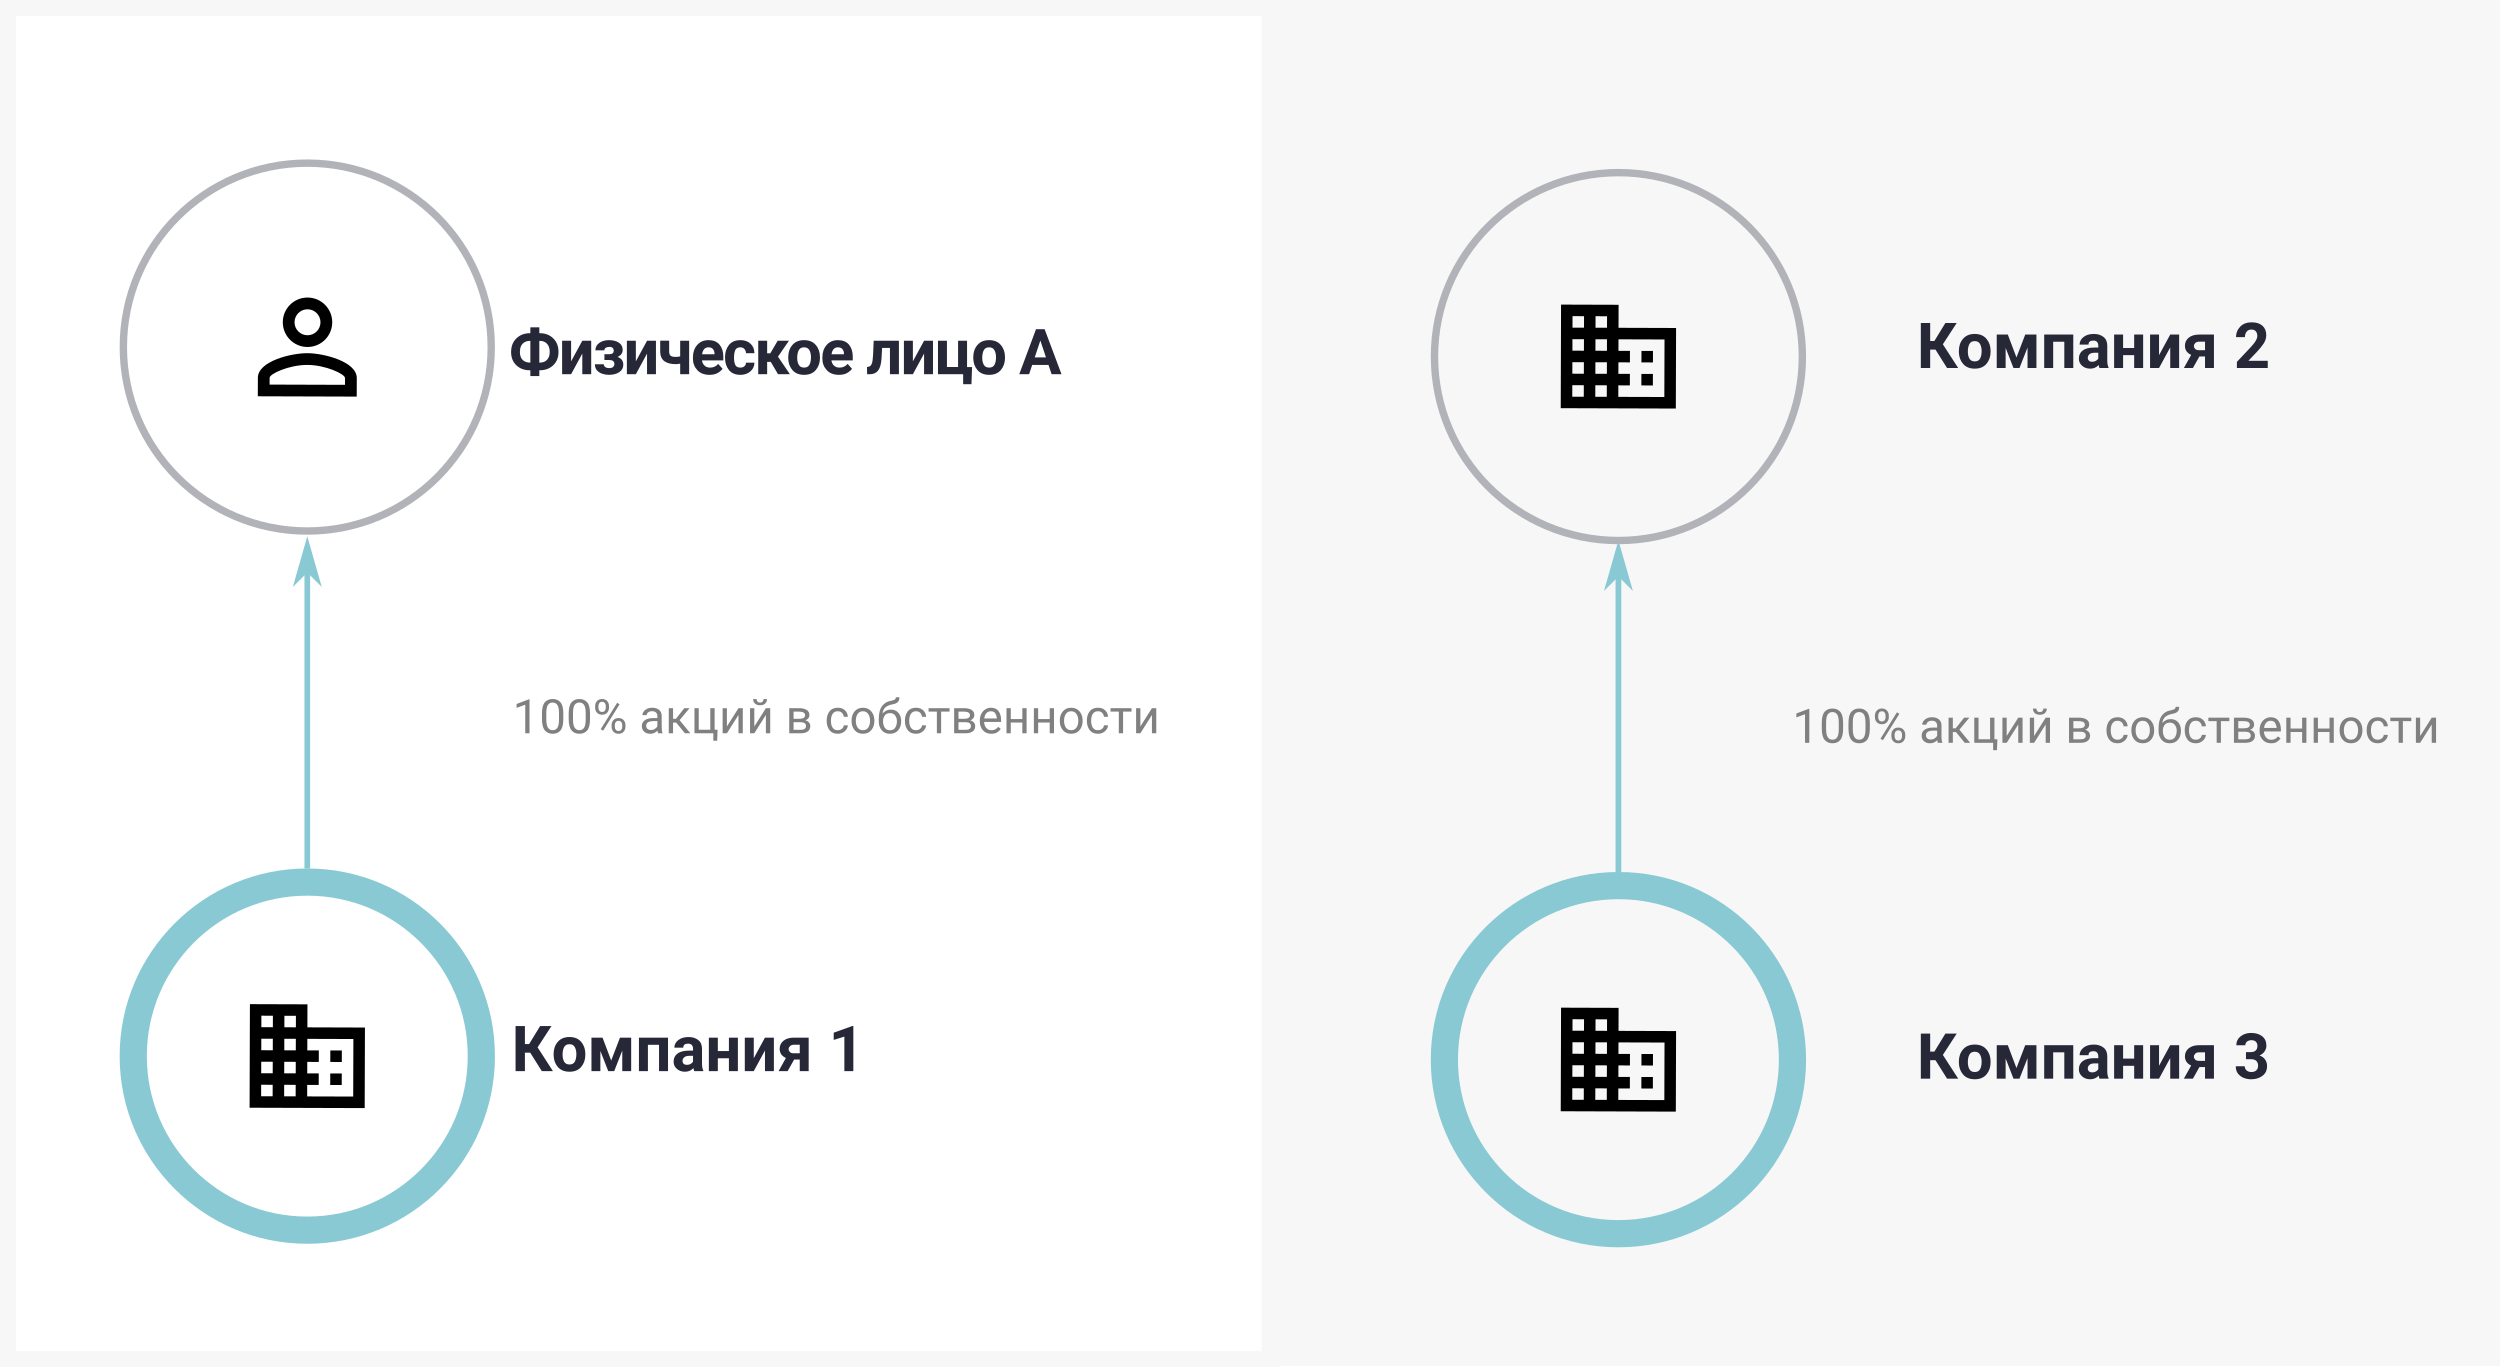
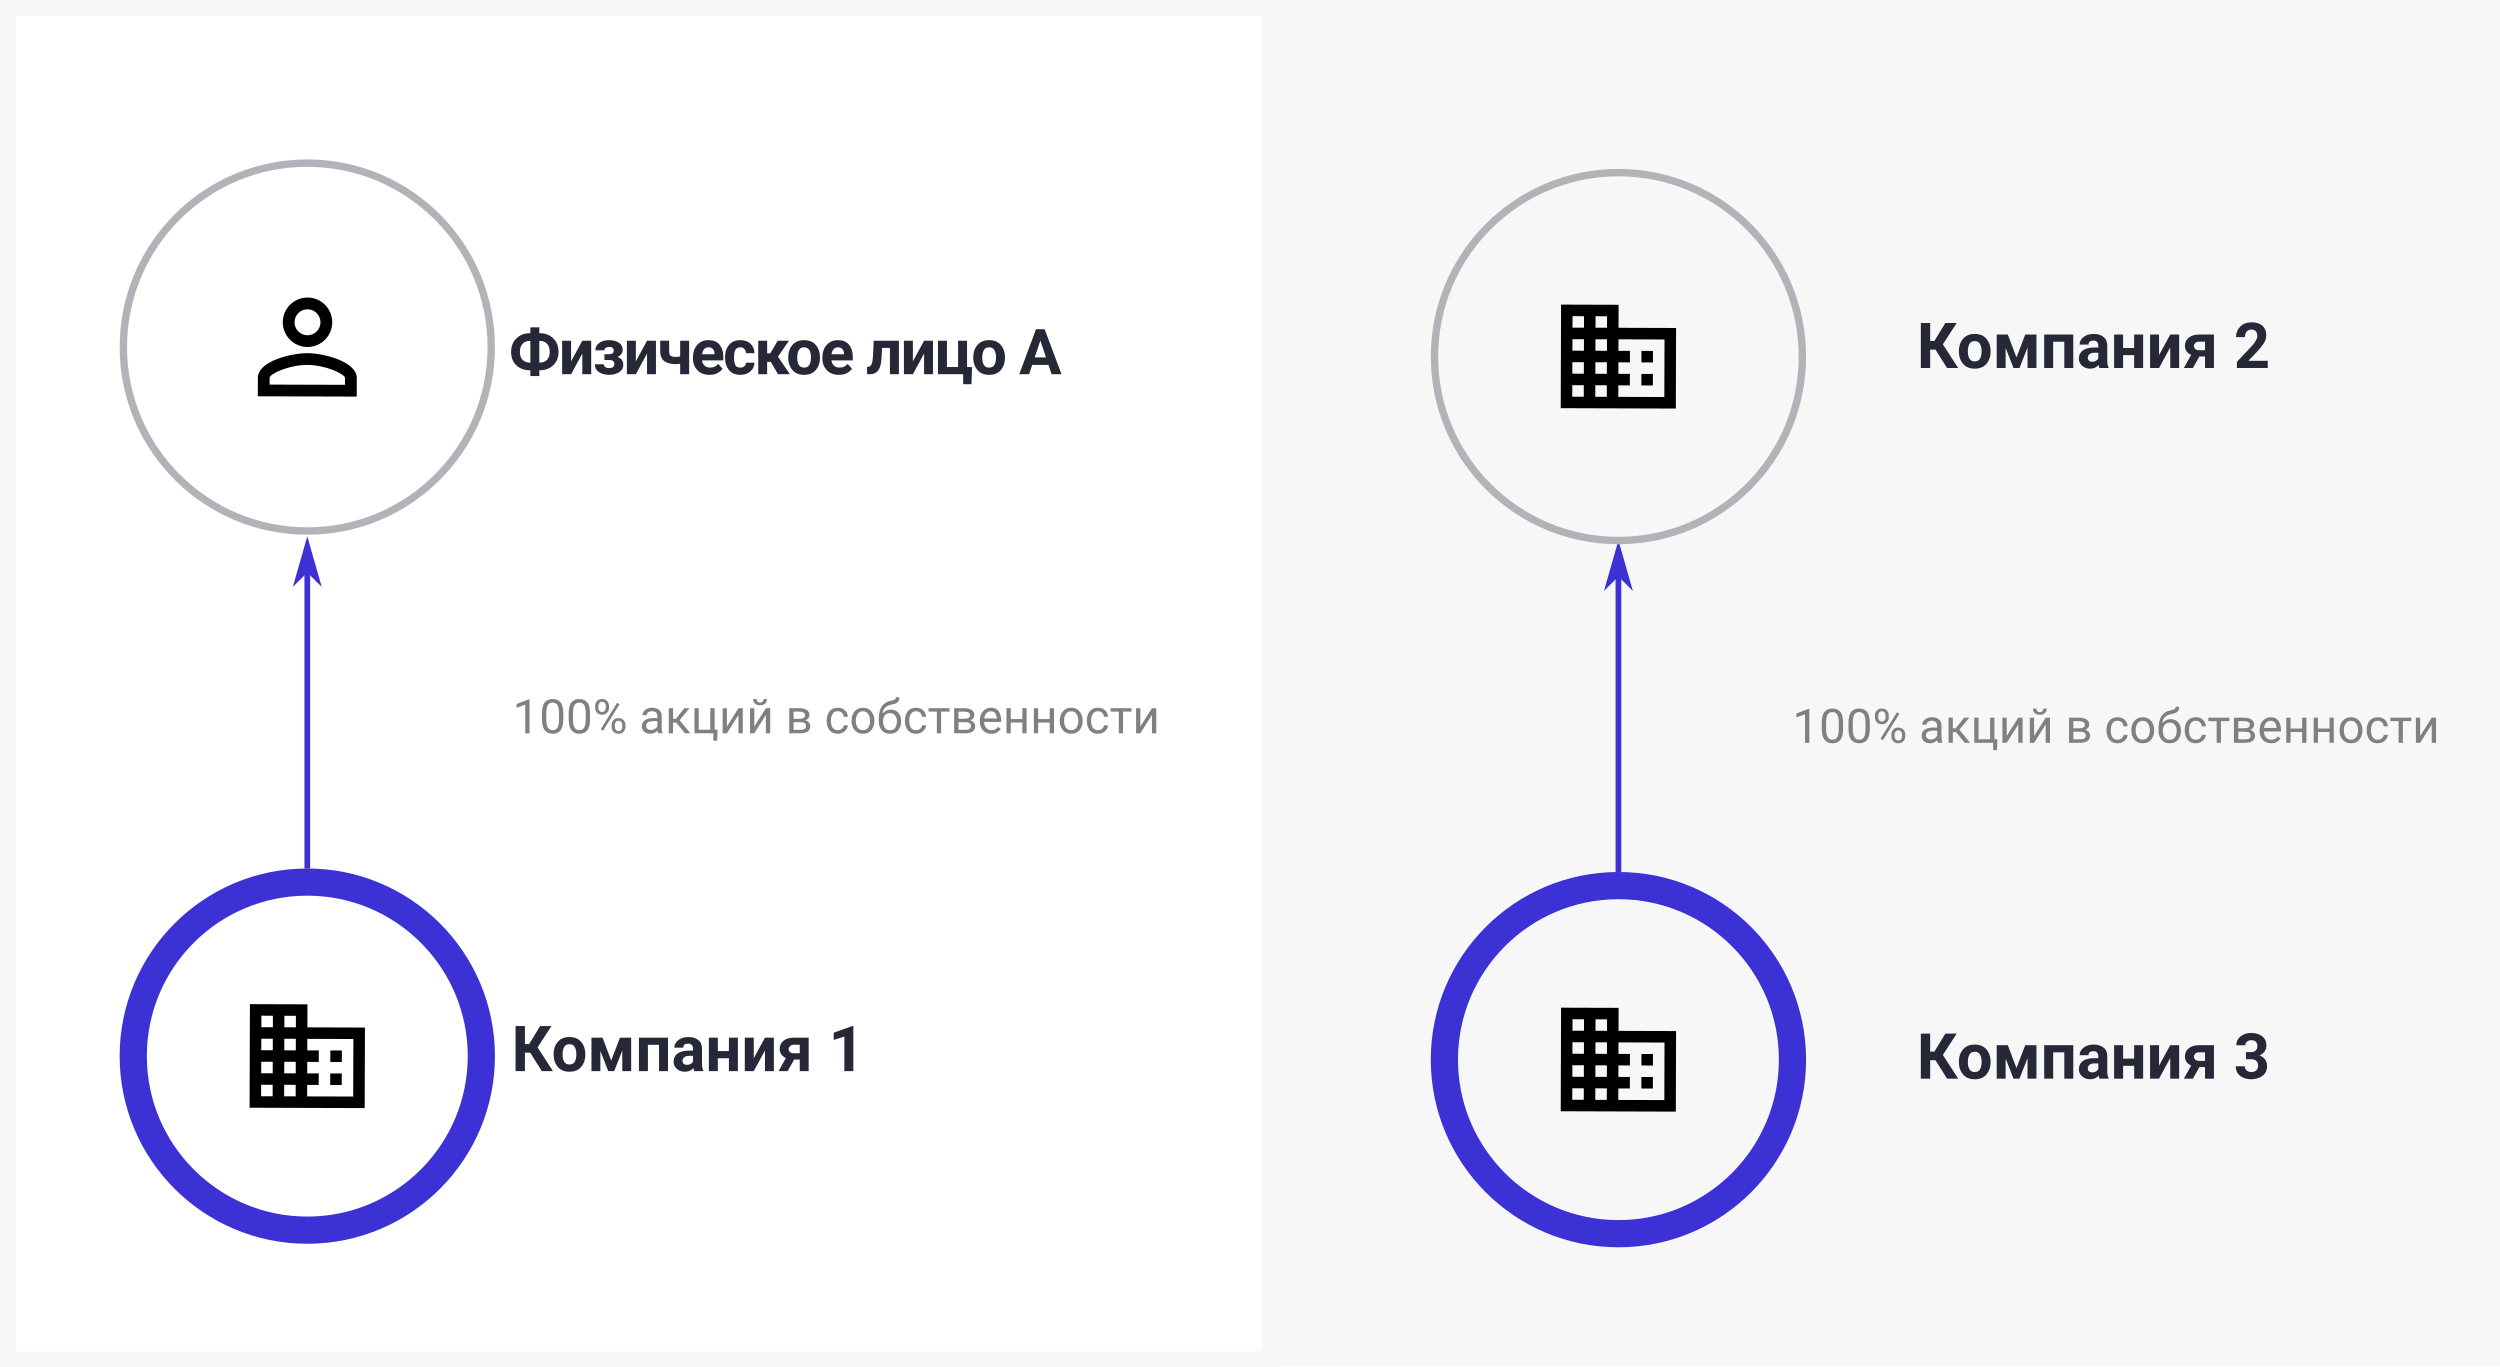
<svg xmlns="http://www.w3.org/2000/svg" id="Layer_1" data-name="Layer 1" viewBox="0 0 631.512 345.296" version="1.1" width="631.512" height="345.296">
  <defs id="defs3">
    <marker orient="auto" refY="0" refX="0" id="Arrow1Lend" style="overflow:visible">
-       <path id="path4371" d="M 0,0 5,-5 -12.5,0 5,5 0,0 Z" style="fill:#00deb6;fill-opacity:1;fill-rule:evenodd;stroke:#00deb6;stroke-width:1pt;stroke-opacity:1" transform="matrix(-0.8,0,0,-0.8,-10,0)" />
+       <path id="path4371" d="M 0,0 5,-5 -12.5,0 5,5 0,0 Z" style="fill:#3c31d4;fill-opacity:1;fill-rule:evenodd;stroke:#3c31d4;stroke-width:1pt;stroke-opacity:1" transform="matrix(-0.8,0,0,-0.8,-10,0)" />
    </marker>
    <marker orient="auto" refY="0" refX="0" id="Arrow1Mend" style="overflow:visible">
-       <path id="path4377" d="M 0,0 5,-5 -12.5,0 5,5 0,0 Z" style="fill:#00deb6;fill-opacity:1;fill-rule:evenodd;stroke:#00deb6;stroke-width:1pt;stroke-opacity:1" transform="matrix(-0.4,0,0,-0.4,-4,0)" />
+       <path id="path4377" d="M 0,0 5,-5 -12.5,0 5,5 0,0 Z" style="fill:#3c31d4;fill-opacity:1;fill-rule:evenodd;stroke:#3c31d4;stroke-width:1pt;stroke-opacity:1" transform="matrix(-0.4,0,0,-0.4,-4,0)" />
    </marker>
    <marker orient="auto" refY="0" refX="0" id="Arrow1Mstart" style="overflow:visible">
-       <path id="path4374" d="M 0,0 5,-5 -12.5,0 5,5 0,0 Z" style="fill:#00deb6;fill-opacity:1;fill-rule:evenodd;stroke:#00deb6;stroke-width:1pt;stroke-opacity:1" transform="matrix(0.4,0,0,0.4,4,0)" />
+       <path id="path4374" d="M 0,0 5,-5 -12.5,0 5,5 0,0 Z" style="fill:#3c31d4;fill-opacity:1;fill-rule:evenodd;stroke:#3c31d4;stroke-width:1pt;stroke-opacity:1" transform="matrix(0.4,0,0,0.4,4,0)" />
    </marker>
-     <style id="style5">.cls-1,.cls-10,.cls-11,.cls-7,.cls-8{fill:none;}.cls-1,.cls-11{stroke:#00deb6;}.cls-1,.cls-10,.cls-11,.cls-7{stroke-miterlimit:10;}.cls-2{fill:#00deb6;}.cls-3{font-size:16px;fill:#262737;}.cls-12,.cls-3{font-family:HKGrotesk-SemiBold, HK Grotesk;font-weight:700;}.cls-4{letter-spacing:-0.03em;}.cls-5{letter-spacing:-0.02em;}.cls-6{letter-spacing:0em;}.cls-7{stroke:#262737;}.cls-11,.cls-7{stroke-width:5px;}.cls-9{letter-spacing:-0.01em;}.cls-10{stroke:#e6e6e6;}.cls-12{font-size:12px;fill:gray;}.cls-13{letter-spacing:-0.03em;}.cls-14{letter-spacing:-0.01em;}.cls-15{letter-spacing:-0.02em;}.cls-16{letter-spacing:0em;}.cls-17{letter-spacing:0em;}.cls-18{letter-spacing:0em;}</style>
+     <style id="style5">.cls-1,.cls-10,.cls-11,.cls-7,.cls-8{fill:none;}.cls-1,.cls-11{stroke:#3c31d4;}.cls-1,.cls-10,.cls-11,.cls-7{stroke-miterlimit:10;}.cls-2{fill:#3c31d4;}.cls-3{font-size:16px;fill:#262737;}.cls-12,.cls-3{font-family:HKGrotesk-SemiBold, HK Grotesk;font-weight:700;}.cls-4{letter-spacing:-0.03em;}.cls-5{letter-spacing:-0.02em;}.cls-6{letter-spacing:0em;}.cls-7{stroke:#262737;}.cls-11,.cls-7{stroke-width:5px;}.cls-9{letter-spacing:-0.01em;}.cls-10{stroke:#e6e6e6;}.cls-12{font-size:12px;fill:gray;}.cls-13{letter-spacing:-0.03em;}.cls-14{letter-spacing:-0.01em;}.cls-15{letter-spacing:-0.02em;}.cls-16{letter-spacing:0em;}.cls-17{letter-spacing:0em;}.cls-18{letter-spacing:0em;}</style>
    <marker orient="auto" refY="0" refX="0" id="Arrow1Mstart-2" style="overflow:visible">
-       <path id="path4374-0" d="M 0,0 5,-5 -12.5,0 5,5 0,0 Z" style="fill:#00deb6;fill-opacity:1;fill-rule:evenodd;stroke:#00deb6;stroke-width:1pt;stroke-opacity:1" transform="matrix(0.4,0,0,0.4,4,0)" />
+       <path id="path4374-0" d="M 0,0 5,-5 -12.5,0 5,5 0,0 Z" style="fill:#3c31d4;fill-opacity:1;fill-rule:evenodd;stroke:#3c31d4;stroke-width:1pt;stroke-opacity:1" transform="matrix(0.4,0,0,0.4,4,0)" />
    </marker>
    <clipPath id="p.1">
      <path style="clip-rule:evenodd" id="path3414" d="M 0,0 30,0 30,26 0,26 Z" />
    </clipPath>
    <clipPath id="p.2">
      <path style="clip-rule:evenodd" id="path3423" d="M 0,0 24,0 24,25 0,25 Z" />
    </clipPath>
    <clipPath id="p.1-3">
      <path style="clip-rule:evenodd" id="path3414-8" d="M 0,0 30,0 30,26 0,26 Z" />
    </clipPath>
    <clipPath id="p.1-3-9">
      <path style="clip-rule:evenodd" id="path3414-8-9" d="M 0,0 30,0 30,26 0,26 Z" />
    </clipPath>
    <clipPath id="p.1-6">
      <path style="clip-rule:evenodd" id="path3414-0" d="M 0,0 30,0 30,26 0,26 Z" />
    </clipPath>
    <marker orient="auto" refY="0" refX="0" id="Arrow1Mstart-2-2" style="overflow:visible">
-       <path id="path4374-0-7" d="M 0,0 5,-5 -12.5,0 5,5 0,0 Z" style="fill:#88c9d3;fill-opacity:1;fill-rule:evenodd;stroke:#88c9d3;stroke-width:1pt;stroke-opacity:1" transform="matrix(0.4,0,0,0.4,4,0)" />
+       <path id="path4374-0-7" d="M 0,0 5,-5 -12.5,0 5,5 0,0 Z" style="fill:#3c31d4;fill-opacity:1;fill-rule:evenodd;stroke:#3c31d4;stroke-width:1pt;stroke-opacity:1" transform="matrix(0.4,0,0,0.4,4,0)" />
    </marker>
    <marker orient="auto" refY="0" refX="0" id="Arrow1Mstart-2-2-9" style="overflow:visible">
-       <path id="path4374-0-7-0" d="M 0,0 5,-5 -12.5,0 5,5 0,0 Z" style="fill:#88c9d3;fill-opacity:1;fill-rule:evenodd;stroke:#88c9d3;stroke-width:1pt;stroke-opacity:1" transform="matrix(0.4,0,0,0.4,4,0)" />
+       <path id="path4374-0-7-0" d="M 0,0 5,-5 -12.5,0 5,5 0,0 Z" style="fill:#3c31d4;fill-opacity:1;fill-rule:evenodd;stroke:#3c31d4;stroke-width:1pt;stroke-opacity:1" transform="matrix(0.4,0,0,0.4,4,0)" />
    </marker>
    <style id="style4510">.cls-1{fill:none;}</style>
    <style id="style4530">.cls-1{fill:none;}</style>
    <style id="style4699">.cls-1{fill:none;}</style>
    <style id="style4802">.cls-1{fill:none;}</style>
    <style id="style4877">.cls-1{fill:none;}</style>
    <style id="style4950">.cls-1{fill:none;}</style>
    <style id="style5029">.cls-1{fill:none;}</style>
  </defs>
  <rect style="color:#000000;clip-rule:nonzero;display:inline;overflow:visible;visibility:visible;opacity:1;isolation:auto;mix-blend-mode:normal;color-interpolation:sRGB;color-interpolation-filters:linearRGB;solid-color:#000000;solid-opacity:1;fill:#f7f7f7;fill-opacity:1;fill-rule:nonzero;stroke:none;stroke-width:0.1;stroke-linecap:round;stroke-linejoin:miter;stroke-miterlimit:4;stroke-dasharray:none;stroke-dashoffset:0;stroke-opacity:0;color-rendering:auto;image-rendering:auto;shape-rendering:auto;text-rendering:auto;enable-background:accumulate" id="rect5767" width="312.814" height="345.073" x="318.698" y="0" />
-   <path class="cls-2" d="M 38.173,33.783 Z" id="path11" style="fill:#00deb6;stroke:#f7f7f7;stroke-width:1;stroke-miterlimit:8.696;stroke-dasharray:none;stroke-opacity:1" />
+   <path class="cls-2" d="M 38.173,33.783 Z" id="path11" style="fill:#3c31d4;stroke:#f7f7f7;stroke-width:1;stroke-miterlimit:8.696;stroke-dasharray:none;stroke-opacity:1" />
  <text class="cls-3" id="text13" style="font-style:normal;font-variant:normal;font-weight:bold;font-stretch:normal;font-size:16px;line-height:0%;font-family:Roboto;-inkscape-font-specification:'Roboto, Bold';font-variant-ligatures:normal;font-variant-caps:normal;font-variant-numeric:normal;font-feature-settings:normal;text-align:start;writing-mode:lr-tb;text-anchor:start;fill:#262737" x="128.531" y="94.533">
    <tspan class="cls-4" id="tspan15" style="font-style:normal;font-variant:normal;font-weight:bold;font-stretch:normal;font-size:16px;line-height:125%;font-family:Roboto;-inkscape-font-specification:'Roboto, Bold';font-variant-ligatures:normal;font-variant-caps:normal;font-variant-numeric:normal;font-feature-settings:normal;text-align:start;letter-spacing:-0.03em;writing-mode:lr-tb;text-anchor:start">Физическое лицо А</tspan>
  </text>
  <path d="m 38.173,33.783 0,0 m 0,0 0,0 m 0,0 z m 0,0 z" id="path27" style="stroke:#f7f7f7;stroke-width:1;stroke-miterlimit:8.696;stroke-dasharray:none;stroke-opacity:1" />
  <path class="cls-8" d="M 38.173,33.783 Z" id="path29" style="fill:none;stroke:#f7f7f7;stroke-width:1;stroke-miterlimit:8.696;stroke-dasharray:none;stroke-opacity:1" />
  <text class="cls-3" id="text31" style="font-style:normal;font-variant:normal;font-weight:bold;font-stretch:normal;font-size:16.5px;line-height:0%;font-family:Roboto;-inkscape-font-specification:'Roboto, Bold';text-align:start;writing-mode:lr-tb;text-anchor:start;fill:#262737" x="116.003" y="270.565">
    <tspan x="129.203" y="270.565" id="tspan35" style="font-style:normal;font-variant:normal;font-weight:bold;font-stretch:normal;font-size:16px;line-height:125%;font-family:Roboto;-inkscape-font-specification:'Roboto, Bold';font-variant-ligatures:normal;font-variant-caps:normal;font-variant-numeric:normal;font-feature-settings:normal;text-align:start;writing-mode:lr-tb;text-anchor:start">Компания 1</tspan>
  </text>
  <path class="cls-8" d="M 38.173,33.783 Z" id="path41" style="fill:none;stroke:#f7f7f7;stroke-width:1;stroke-miterlimit:8.696;stroke-dasharray:none;stroke-opacity:1" />
  <path d="m 38.173,33.783 z m 0,0 z m 0,0 z m 0,0 z m 0,0 z m 0,0 z m 0,0 z m 0,0 z m 0,0 z m 0,0 z m 0,0 z m 0,0 z" id="path43" style="stroke:#f7f7f7;stroke-width:1;stroke-miterlimit:8.696;stroke-dasharray:none;stroke-opacity:1" />
  <path class="cls-10" d="m 38.173,33.783 0,0" id="path45" style="fill:none;stroke:#f7f7f7;stroke-width:1;stroke-miterlimit:8.696;stroke-dasharray:none;stroke-opacity:1" />
  <path class="cls-10" d="m 38.173,33.783 0,0" id="path47" style="fill:none;stroke:#f7f7f7;stroke-width:1;stroke-miterlimit:8.696;stroke-dasharray:none;stroke-opacity:1" />
  <path class="cls-10" d="m 38.173,33.783 0,0" id="path49" style="fill:none;stroke:#f7f7f7;stroke-width:1;stroke-miterlimit:8.696;stroke-dasharray:none;stroke-opacity:1" />
  <path class="cls-10" d="m 38.173,33.783 0,0" id="path51" style="fill:none;stroke:#f7f7f7;stroke-width:1;stroke-miterlimit:8.696;stroke-dasharray:none;stroke-opacity:1" />
  <path class="cls-10" d="m 38.173,33.783 0,0" id="path53" style="fill:none;stroke:#f7f7f7;stroke-width:1;stroke-miterlimit:8.696;stroke-dasharray:none;stroke-opacity:1" />
  <path class="cls-10" d="m 38.173,33.783 0,0" id="path55" style="fill:none;stroke:#f7f7f7;stroke-width:1;stroke-miterlimit:8.696;stroke-dasharray:none;stroke-opacity:1" />
  <path class="cls-10" d="m 38.173,33.783 0,0" id="path57" style="fill:none;stroke:#f7f7f7;stroke-width:1;stroke-miterlimit:8.696;stroke-dasharray:none;stroke-opacity:1" />
  <path class="cls-10" d="m 38.173,33.783 0,0" id="path59" style="fill:none;stroke:#f7f7f7;stroke-width:1;stroke-miterlimit:8.696;stroke-dasharray:none;stroke-opacity:1" />
  <path class="cls-10" d="m 38.173,33.783 0,0" id="path61" style="fill:none;stroke:#f7f7f7;stroke-width:1;stroke-miterlimit:8.696;stroke-dasharray:none;stroke-opacity:1" />
  <path class="cls-10" d="m 38.173,33.783 0,0" id="path63" style="fill:none;stroke:#f7f7f7;stroke-width:1;stroke-miterlimit:8.696;stroke-dasharray:none;stroke-opacity:1" />
  <path class="cls-10" d="m 38.173,33.783 0,0" id="path65" style="fill:none;stroke:#f7f7f7;stroke-width:1;stroke-miterlimit:8.696;stroke-dasharray:none;stroke-opacity:1" />
  <path class="cls-10" d="m 38.173,33.783 0,0" id="path67" style="fill:none;stroke:#f7f7f7;stroke-width:1;stroke-miterlimit:8.696;stroke-dasharray:none;stroke-opacity:1" />
  <path class="cls-10" d="m 38.173,33.783 0,0" id="path69" style="fill:none;stroke:#f7f7f7;stroke-width:1;stroke-miterlimit:8.696;stroke-dasharray:none;stroke-opacity:1" />
  <path class="cls-10" d="m 38.173,33.783 0,0" id="path71" style="fill:none;stroke:#f7f7f7;stroke-width:1;stroke-miterlimit:8.696;stroke-dasharray:none;stroke-opacity:1" />
  <path class="cls-10" d="m 38.173,33.783 0,0" id="path73" style="fill:none;stroke:#f7f7f7;stroke-width:1;stroke-miterlimit:8.696;stroke-dasharray:none;stroke-opacity:1" />
  <path class="cls-10" d="m 38.173,33.783 0,0" id="path75" style="fill:none;stroke:#f7f7f7;stroke-width:1;stroke-miterlimit:8.696;stroke-dasharray:none;stroke-opacity:1" />
  <path class="cls-10" d="m 38.173,33.783 0,0" id="path77" style="fill:none;stroke:#f7f7f7;stroke-width:1;stroke-miterlimit:8.696;stroke-dasharray:none;stroke-opacity:1" />
  <path class="cls-11" d="m 38.173,33.783 0,0" id="path79" style="fill:none;stroke:#f7f7f7;stroke-width:1;stroke-miterlimit:8.696;stroke-dasharray:none;stroke-opacity:1" />
  <path class="cls-11" d="m 38.173,33.783 0,0" id="path85" style="fill:none;stroke:#f7f7f7;stroke-width:1;stroke-miterlimit:8.696;stroke-dasharray:none;stroke-opacity:1" />
  <path class="cls-11" d="m 38.173,33.783 0,0" id="path87" style="fill:none;stroke:#f7f7f7;stroke-width:1;stroke-miterlimit:8.696;stroke-dasharray:none;stroke-opacity:1" />
  <path class="cls-11" d="m 38.173,33.783 0,0" id="path89" style="fill:none;stroke:#f7f7f7;stroke-width:1;stroke-miterlimit:8.696;stroke-dasharray:none;stroke-opacity:1" />
  <path class="cls-11" d="m 38.173,33.783 0,0" id="path91" style="fill:none;stroke:#f7f7f7;stroke-width:1;stroke-miterlimit:8.696;stroke-dasharray:none;stroke-opacity:1" />
  <path class="cls-11" d="m 38.173,33.783 0,0" id="path93" style="fill:none;stroke:#f7f7f7;stroke-width:1;stroke-miterlimit:8.696;stroke-dasharray:none;stroke-opacity:1" />
  <path class="cls-11" d="m 38.173,33.783 0,0" id="path95" style="fill:none;stroke:#f7f7f7;stroke-width:1;stroke-miterlimit:8.696;stroke-dasharray:none;stroke-opacity:1" />
  <path class="cls-10" d="m 38.173,33.783 0,0" id="path97" style="fill:none;stroke:#f7f7f7;stroke-width:1;stroke-miterlimit:8.696;stroke-dasharray:none;stroke-opacity:1" />
  <path class="cls-10" d="m 38.173,33.783 0,0" id="path99" style="fill:none;stroke:#f7f7f7;stroke-width:1;stroke-miterlimit:8.696;stroke-dasharray:none;stroke-opacity:1" />
  <path class="cls-10" d="m 38.173,33.783 0,0" id="path101" style="fill:none;stroke:#f7f7f7;stroke-width:1;stroke-miterlimit:8.696;stroke-dasharray:none;stroke-opacity:1" />
  <path class="cls-10" d="m 38.173,33.783 0,0" id="path103" style="fill:none;stroke:#f7f7f7;stroke-width:1;stroke-miterlimit:8.696;stroke-dasharray:none;stroke-opacity:1" />
  <path class="cls-10" d="m 38.173,33.783 0,0" id="path105" style="fill:none;stroke:#f7f7f7;stroke-width:1;stroke-miterlimit:8.696;stroke-dasharray:none;stroke-opacity:1" />
  <path class="cls-10" d="m 38.173,33.783 0,0" id="path107" style="fill:none;stroke:#f7f7f7;stroke-width:1;stroke-miterlimit:8.696;stroke-dasharray:none;stroke-opacity:1" />
  <path class="cls-10" d="m 38.173,33.783 0,0" id="path109" style="fill:none;stroke:#f7f7f7;stroke-width:1;stroke-miterlimit:8.696;stroke-dasharray:none;stroke-opacity:1" />
  <path class="cls-10" d="m 38.173,33.783 0,0" id="path111" style="fill:none;stroke:#f7f7f7;stroke-width:1;stroke-miterlimit:8.696;stroke-dasharray:none;stroke-opacity:1" />
  <path class="cls-10" d="m 38.173,33.783 0,0" id="path113" style="fill:none;stroke:#f7f7f7;stroke-width:1;stroke-miterlimit:8.696;stroke-dasharray:none;stroke-opacity:1" />
  <path class="cls-10" d="m 38.173,33.783 0,0" id="path115" style="fill:none;stroke:#f7f7f7;stroke-width:1;stroke-miterlimit:8.696;stroke-dasharray:none;stroke-opacity:1" />
  <path class="cls-10" d="m 38.173,33.783 0,0" id="path117" style="fill:none;stroke:#f7f7f7;stroke-width:1;stroke-miterlimit:8.696;stroke-dasharray:none;stroke-opacity:1" />
  <path class="cls-10" d="m 38.173,33.783 0,0" id="path119" style="fill:none;stroke:#f7f7f7;stroke-width:1;stroke-miterlimit:8.696;stroke-dasharray:none;stroke-opacity:1" />
  <text class="cls-12" id="text143" style="font-style:normal;font-variant:normal;font-weight:normal;font-stretch:normal;font-size:12px;line-height:0%;font-family:Roboto;-inkscape-font-specification:'Roboto, Normal';font-variant-ligatures:normal;font-variant-caps:normal;font-variant-numeric:normal;font-feature-settings:normal;text-align:start;writing-mode:lr;text-anchor:start;fill:#808080;" x="129.493" y="185.231">100% акций в собственности</text>
-   <path class="cls-2" d="M 38.173,33.783 Z" id="path171" style="fill:#00deb6;stroke:#f7f7f7;stroke-width:1;stroke-miterlimit:8.696;stroke-dasharray:none;stroke-opacity:1" />
-   <path class="cls-2" d="M 38.173,33.783 Z" id="path197" style="fill:#00deb6;stroke:#f7f7f7;stroke-width:1;stroke-miterlimit:8.696;stroke-dasharray:none;stroke-opacity:1" />
+   <path class="cls-2" d="M 38.173,33.783 Z" id="path171" style="fill:#3c31d4;stroke:#f7f7f7;stroke-width:1;stroke-miterlimit:8.696;stroke-dasharray:none;stroke-opacity:1" />
+   <path class="cls-2" d="M 38.173,33.783 Z" id="path197" style="fill:#3c31d4;stroke:#f7f7f7;stroke-width:1;stroke-miterlimit:8.696;stroke-dasharray:none;stroke-opacity:1" />
  <path class="cls-8" d="M 38.173,33.783 Z" id="path211" style="fill:none;stroke:#f7f7f7;stroke-width:1;stroke-miterlimit:8.696;stroke-dasharray:none;stroke-opacity:1" />
  <path d="m 38.173,33.783 z m 0,0 z m 0,0 z m 0,0 z m 0,0 z m 0,0 z m 0,0 z m 0,0 z m 0,0 z m 0,0 z m 0,0 z m 0,0 z" id="path213" style="stroke:#f7f7f7;stroke-width:1;stroke-miterlimit:8.696;stroke-dasharray:none;stroke-opacity:1" />
-   <circle class="cls-11" cx="77.623" cy="266.782" r="43.965" id="circle209-2" style="fill:none;stroke:#88c9d3;stroke-width:6.87px;stroke-miterlimit:10;stroke-opacity:1" />
+   <circle class="cls-11" cx="77.623" cy="266.782" r="43.965" id="circle209-2" style="fill:none;stroke:#3c31d4;stroke-width:6.87px;stroke-miterlimit:10;stroke-opacity:1" />
  <circle class="cls-7" cx="77.623" cy="87.673" id="ellipse25-6" style="fill:none;stroke:#b2b3b9;stroke-width:1.87;stroke-miterlimit:10;stroke-dasharray:none;stroke-opacity:1" r="46.465" />
  <text class="cls-3" id="text31-6" style="font-style:normal;font-variant:normal;font-weight:bold;font-stretch:normal;font-size:16.5px;line-height:0%;font-family:Roboto;-inkscape-font-specification:'Roboto, Bold';text-align:start;writing-mode:lr-tb;text-anchor:start;fill:#262737" x="470.978" y="92.965">
    <tspan x="484.178" y="92.965" id="tspan35-1" style="font-style:normal;font-variant:normal;font-weight:bold;font-stretch:normal;font-size:16px;line-height:125%;font-family:Roboto;-inkscape-font-specification:'Roboto, Bold';text-align:start;writing-mode:lr;text-anchor:start;font-variant-ligatures:normal;font-variant-caps:normal;font-variant-numeric:normal;font-feature-settings:normal">Компания 2</tspan>
  </text>
  <text class="cls-12" id="text173-3" style="font-style:normal;font-variant:normal;font-weight:normal;font-stretch:normal;font-size:12px;line-height:0%;font-family:Roboto;-inkscape-font-specification:'Roboto, Normal';font-variant-ligatures:normal;font-variant-caps:normal;font-variant-numeric:normal;font-feature-settings:normal;text-align:center;writing-mode:lr;text-anchor:middle;fill:#808080;" x="534.522" y="187.631">
    <tspan class="cls-17" id="tspan175-2" style="font-style:normal;font-variant:normal;font-weight:normal;font-stretch:normal;font-size:12px;line-height:125%;font-family:Roboto;-inkscape-font-specification:'Roboto, Normal';font-variant-ligatures:normal;font-variant-caps:normal;font-variant-numeric:normal;font-feature-settings:normal;text-align:center;letter-spacing:0em;writing-mode:lr;text-anchor:middle;">100% акций в собственности</tspan>
  </text>
  <text class="cls-3" id="text199-1" style="font-style:normal;font-variant:normal;font-weight:bold;font-stretch:normal;font-size:16.5px;line-height:0%;font-family:Roboto;-inkscape-font-specification:'Roboto, Bold';text-align:start;writing-mode:lr-tb;text-anchor:start;fill:#262737" x="470.978" y="272.473">
    <tspan x="484.178" y="272.473" id="tspan203-5" style="font-style:normal;font-variant:normal;font-weight:bold;font-stretch:normal;font-size:16px;line-height:125%;font-family:Roboto;-inkscape-font-specification:'Roboto, Bold';text-align:start;writing-mode:lr;text-anchor:start;font-variant-ligatures:normal;font-variant-caps:normal;font-variant-numeric:normal;font-feature-settings:normal">Компания 3</tspan>
  </text>
-   <path style="fill:none;fill-rule:evenodd;stroke:#88c9d3;stroke-width:1.44;stroke-linecap:butt;stroke-linejoin:miter;stroke-miterlimit:4;stroke-dasharray:none;stroke-opacity:1;marker-start:url(#Arrow1Mstart-2-2)" d="m 408.823,139.332 0,81.09 0,0" id="path12354-2-9" />
-   <circle class="cls-11" cx="408.823" cy="267.673" r="43.965" id="circle209-2-9" style="fill:none;stroke:#88c9d3;stroke-width:6.87px;stroke-miterlimit:10;stroke-opacity:1" />
+   <path style="fill:none;fill-rule:evenodd;stroke:#3c31d4;stroke-width:1.44;stroke-linecap:butt;stroke-linejoin:miter;stroke-miterlimit:4;stroke-dasharray:none;stroke-opacity:1;marker-start:url(#Arrow1Mstart-2-2)" d="m 408.823,139.332 0,81.09 0,0" id="path12354-2-9" />
+   <circle class="cls-11" cx="408.823" cy="267.673" r="43.965" id="circle209-2-9" style="fill:none;stroke:#3c31d4;stroke-width:6.87px;stroke-miterlimit:10;stroke-opacity:1" />
  <circle class="cls-7" cx="408.823" cy="90.073" id="ellipse25-6-0-4" style="fill:none;stroke:#b2b3b9;stroke-width:1.87;stroke-miterlimit:10;stroke-dasharray:none;stroke-opacity:1" r="46.465" />
-   <path style="fill:none;fill-rule:evenodd;stroke:#88c9d3;stroke-width:1.44;stroke-linecap:butt;stroke-linejoin:miter;stroke-miterlimit:4;stroke-dasharray:none;stroke-opacity:1;marker-start:url(#Arrow1Mstart-2-2-9)" d="m 77.623,138.317 0,81.09 0,0" id="path12354-2-9-9" />
+   <path style="fill:none;fill-rule:evenodd;stroke:#3c31d4;stroke-width:1.44;stroke-linecap:butt;stroke-linejoin:miter;stroke-miterlimit:4;stroke-dasharray:none;stroke-opacity:1;marker-start:url(#Arrow1Mstart-2-2-9)" d="m 77.623,138.317 0,81.09 0,0" id="path12354-2-9-9" />
  <g id="g4523" transform="matrix(0.8142565,0,0,0.8142565,57.26702,246.4256)">
    <path id="path4516" d="M 25.029,16.074 25.052,8.933 7.2,8.875 7.1,41.009 42.805,41.125 42.886,16.132 Z m -10.781,21.388 -3.57,-0.012 0.011,-3.57 3.571,0.012 z m 0.023,-7.141 -3.57,-0.012 0.011,-3.57 3.571,0.012 z m 0.023,-7.141 -3.57,-0.012 0.011,-3.57 3.571,0.012 z m 0.023,-7.141 -3.57,-0.012 0.011,-3.57 3.571,0.012 z m 7.072,21.446 -3.57,-0.011 0.011,-3.574 3.571,0.012 z m 0.023,-7.141 -3.57,-0.011 0.011,-3.571 3.571,0.012 z m 0.023,-7.141 -3.57,-0.011 0.011,-3.571 3.571,0.012 z m 0.023,-7.141 -3.57,-0.011 0.012,-3.571 3.571,0.012 z M 39.242,37.543 24.96,37.5 l 0.011,-3.571 3.571,0.012 0.011,-3.571 -3.57,-0.011 0.011,-3.571 3.571,0.012 0.011,-3.571 -3.57,-0.011 0.011,-3.571 14.282,0.047 z m -3.525,-14.294 -3.57,-0.011 -0.012,3.57 3.571,0.012 z m -0.023,7.141 -3.57,-0.011 -0.012,3.57 3.571,0.012 z" />
  </g>
  <g id="g4523-2" transform="matrix(0.8142565,0,0,0.8142565,388.467,247.3166)">
    <path id="path4516-6" d="M 25.029,16.074 25.052,8.933 7.2,8.875 7.1,41.009 42.805,41.125 42.886,16.132 Z m -10.781,21.388 -3.57,-0.012 0.011,-3.57 3.571,0.012 z m 0.023,-7.141 -3.57,-0.012 0.011,-3.57 3.571,0.012 z m 0.023,-7.141 -3.57,-0.012 0.011,-3.57 3.571,0.012 z m 0.023,-7.141 -3.57,-0.012 0.011,-3.57 3.571,0.012 z m 7.072,21.446 -3.57,-0.011 0.011,-3.574 3.571,0.012 z m 0.023,-7.141 -3.57,-0.011 0.011,-3.571 3.571,0.012 z m 0.023,-7.141 -3.57,-0.011 0.011,-3.571 3.571,0.012 z m 0.023,-7.141 -3.57,-0.011 0.012,-3.571 3.571,0.012 z M 39.242,37.543 24.96,37.5 l 0.011,-3.571 3.571,0.012 0.011,-3.571 -3.57,-0.011 0.011,-3.571 3.571,0.012 0.011,-3.571 -3.57,-0.011 0.011,-3.571 14.282,0.047 z m -3.525,-14.294 -3.57,-0.011 -0.012,3.57 3.571,0.012 z m -0.023,7.141 -3.57,-0.011 -0.012,3.57 3.571,0.012 z" />
  </g>
  <g id="g4523-2-7" transform="matrix(0.8142565,0,0,0.8142565,388.467,69.71658)">
    <path id="path4516-6-7" d="M 25.029,16.074 25.052,8.933 7.2,8.875 7.1,41.009 42.805,41.125 42.886,16.132 Z m -10.781,21.388 -3.57,-0.012 0.011,-3.57 3.571,0.012 z m 0.023,-7.141 -3.57,-0.012 0.011,-3.57 3.571,0.012 z m 0.023,-7.141 -3.57,-0.012 0.011,-3.57 3.571,0.012 z m 0.023,-7.141 -3.57,-0.012 0.011,-3.57 3.571,0.012 z m 7.072,21.446 -3.57,-0.011 0.011,-3.574 3.571,0.012 z m 0.023,-7.141 -3.57,-0.011 0.011,-3.571 3.571,0.012 z m 0.023,-7.141 -3.57,-0.011 0.011,-3.571 3.571,0.012 z m 0.023,-7.141 -3.57,-0.011 0.012,-3.571 3.571,0.012 z M 39.242,37.543 24.96,37.5 l 0.011,-3.571 3.571,0.012 0.011,-3.571 -3.57,-0.011 0.011,-3.571 3.571,0.012 0.011,-3.571 -3.57,-0.011 0.011,-3.571 14.282,0.047 z m -3.525,-14.294 -3.57,-0.011 -0.012,3.57 3.571,0.012 z m -0.023,7.141 -3.57,-0.011 -0.012,3.57 3.571,0.012 z" />
  </g>
  <g id="g5753" transform="matrix(0.7970916,0,0,0.7970916,213.2783,133.7895)">
    <path id="path5743" d="m -170.105,-69.831 a 4.114,4.114 0 1 1 -4.128,4.1 4.113,4.113 0 0 1 4.128,-4.1 m -0.057,17.631 c 5.818,0.019 11.94,2.9 11.936,4.153 l -0.007,2.155 -23.9,-0.078 0.007,-2.155 c 0,-1.253 6.145,-4.094 11.964,-4.075 m 0.069,-21.353 a 7.836,7.836 0 1 0 7.811,7.861 7.834,7.834 0 0 0 -7.811,-7.861 z m -0.057,17.631 c -5.231,-0.017 -15.681,2.574 -15.7,7.785 l -0.019,5.877 31.344,0.1 0.02,-5.877 c 0.018,-5.209 -10.415,-7.868 -15.645,-7.885 z" />
  </g>
  <rect style="color:#000000;clip-rule:nonzero;display:inline;overflow:visible;visibility:visible;opacity:1;isolation:auto;mix-blend-mode:normal;color-interpolation:sRGB;color-interpolation-filters:linearRGB;solid-color:#000000;solid-opacity:1;fill:none;fill-opacity:1;fill-rule:nonzero;stroke:#f7f7f7;stroke-width:4;stroke-linecap:round;stroke-linejoin:miter;stroke-miterlimit:8.696;stroke-dasharray:none;stroke-dashoffset:0;stroke-opacity:1;color-rendering:auto;image-rendering:auto;shape-rendering:auto;text-rendering:auto;enable-background:accumulate" id="rect5767-2" width="319.248" height="341.296" x="2" y="2" />
</svg>
